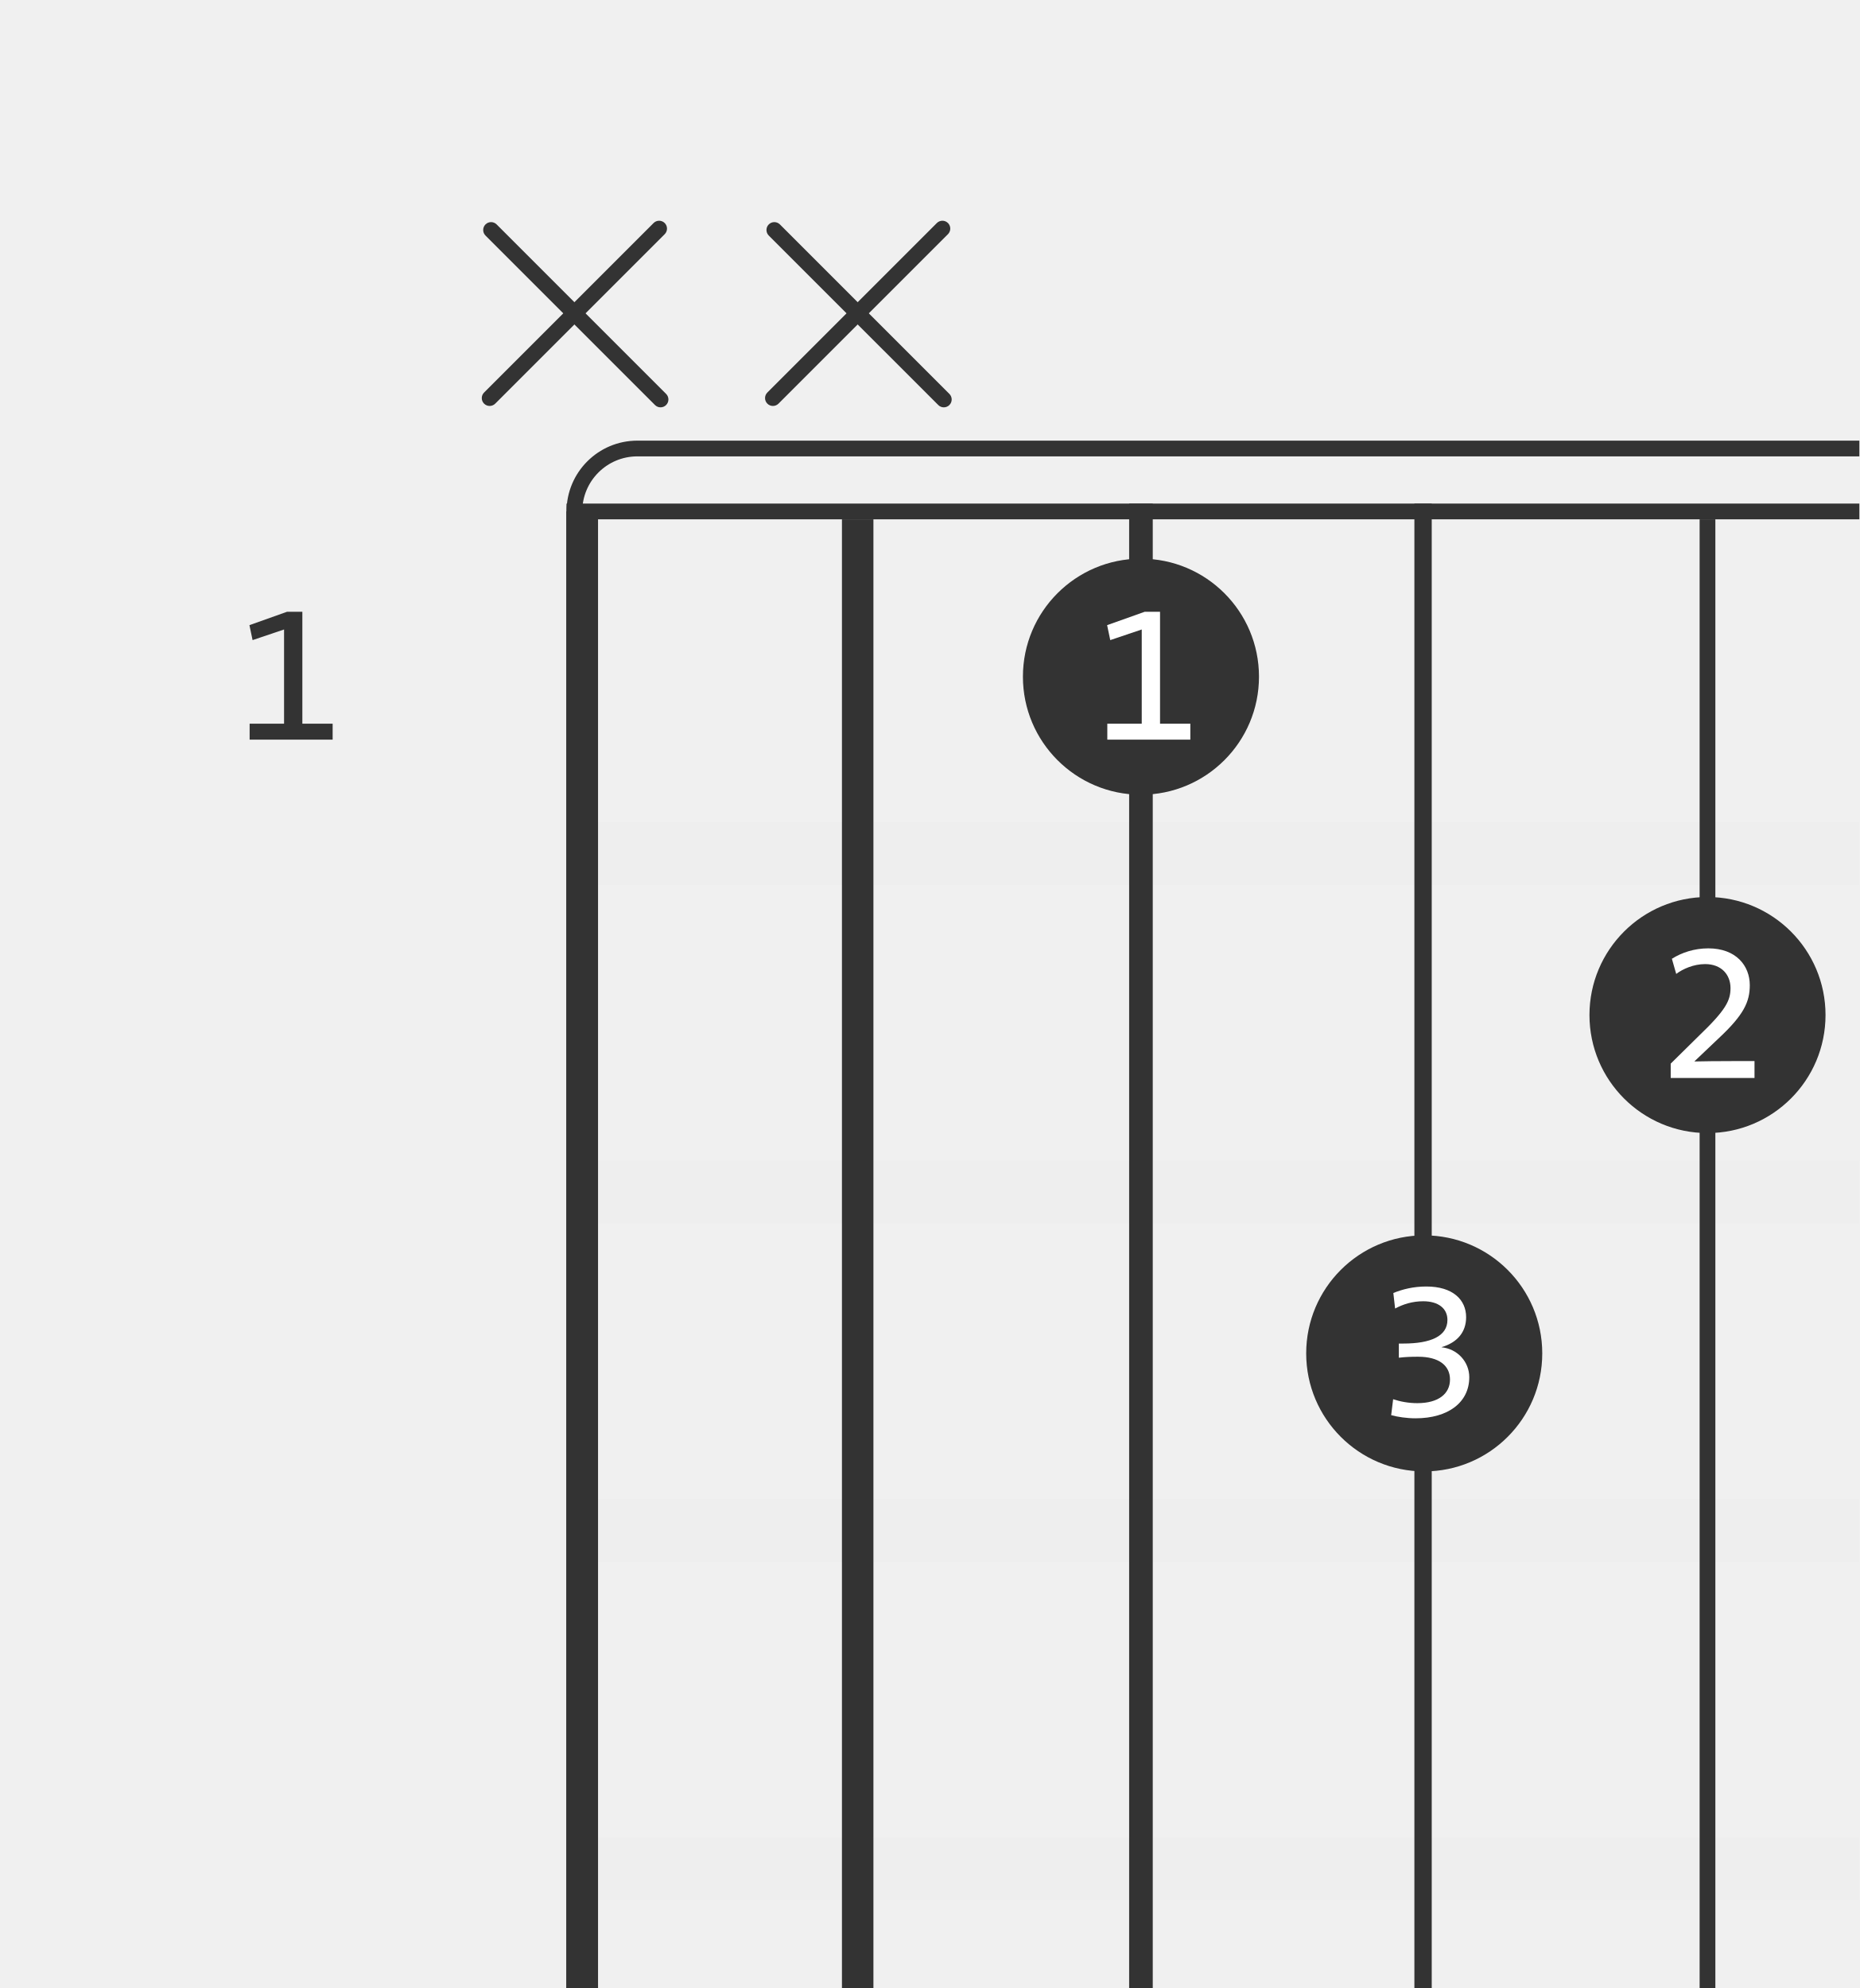
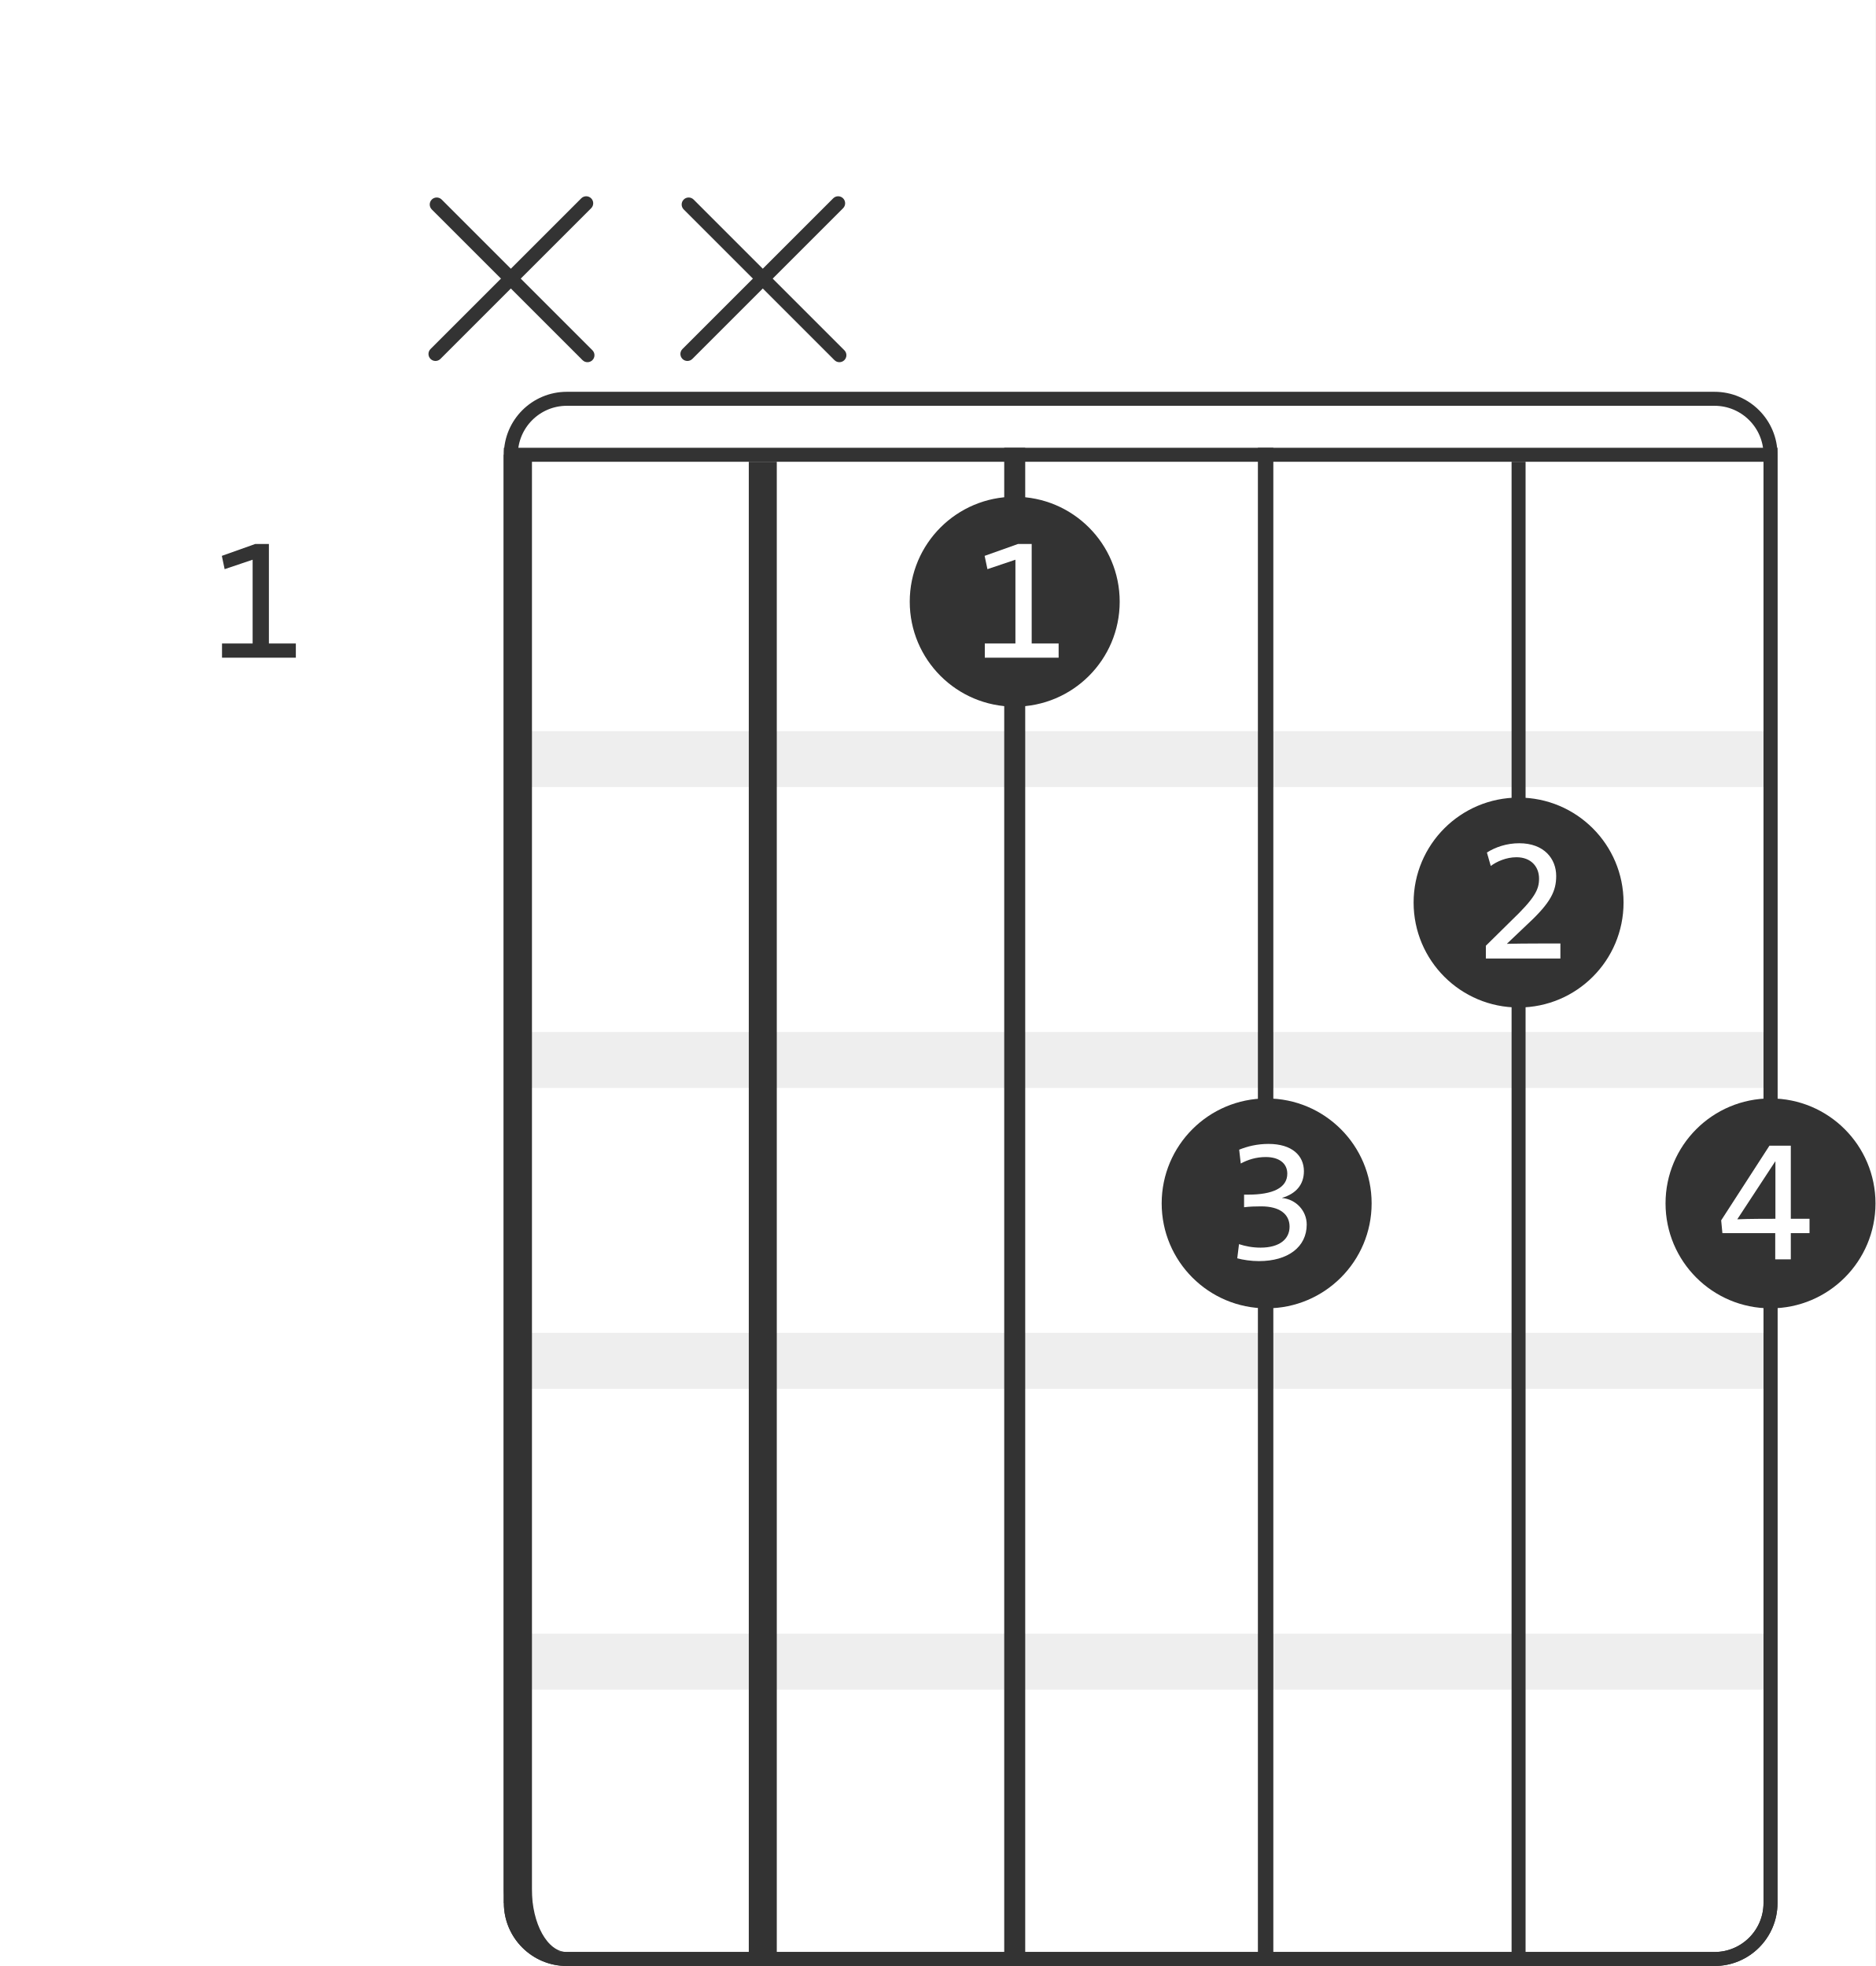
<svg xmlns="http://www.w3.org/2000/svg" xmlns:xlink="http://www.w3.org/1999/xlink" version="1.1">
  <defs>
    <symbol id="circle-1-black">
      <svg width="30" height="30" viewBox="0 0 30 30">
        <polygon fill="#333" points="21.275 23 10.725 23 10.725 20.975 15.1 20.975 15.1 9 11.1 10.35 10.7 8.45 15.475 6.75 17.425 6.75 17.425 20.975 21.275 20.975" />
      </svg>
    </symbol>
    <symbol id="circle-2-black">
      <svg width="30" height="30" viewBox="0 0 30 30">
        <path fill="#333" d="M10.975,17 L0.325,17 L0.325,15.175 L3.9,11.65 C7.35,8.35 7.925,7.15 7.925,5.575 C7.925,3.875 6.775,2.525 4.7,2.525 C3.225,2.525 1.85,3.15 1.025,3.775 L0.475,1.85 C1.7,1.075 3.3,0.525 5.1,0.525 C8.65,0.525 10.375,2.75 10.375,5.2 C10.375,7.325 9.625,8.975 6.375,12 L3.35,14.875 L3.35,14.9 C4.4,14.875 6.225,14.85 8.5,14.85 L10.975,14.85 L10.975,17 Z" transform="translate(10 6)" />
      </svg>
    </symbol>
    <symbol id="circle-3-black">
      <svg width="30" height="30" viewBox="0 0 30 30">
        <path fill="#333" d="M10.8,22.85 L11.05,20.825 C11.95,21.125 13,21.325 14.125,21.325 C16.85,21.325 18.275,20.1 18.275,18.325 C18.275,16.55 16.875,15.425 14.225,15.425 C13.325,15.425 12.625,15.45 11.775,15.55 L11.775,13.75 L12.35,13.75 C15.85,13.75 17.95,12.8 17.95,10.75 C17.95,9.275 16.775,8.375 14.875,8.375 C13.5,8.375 12.325,8.75 11.3,9.3 L11.075,7.325 C12.25,6.85 13.625,6.5 15.275,6.5 C18.625,6.5 20.325,8.175 20.325,10.4 C20.325,12.325 19.175,13.625 17.225,14.2 L17.2,14.225 C19.225,14.425 20.725,16.075 20.725,18.025 C20.725,21.225 18.05,23.25 13.9,23.25 C12.775,23.25 11.625,23.075 10.8,22.85 Z" />
      </svg>
    </symbol>
    <symbol id="circle-4-black">
      <svg width="30" height="30" viewBox="0 0 30 30">
        <path fill="#333" d="M20.575,19.25 L17.9,19.25 L17.9,23 L15.675,23 L15.675,19.25 L8.125,19.25 L7.95,17.425 L14.85,6.75 L17.9,6.75 L17.9,17.2 L20.575,17.2 L20.575,19.25 Z M15.7,17.2 L15.7,9 L15.675,9 L10.25,17.275 C11.75,17.2 14.7,17.2 15.7,17.2 Z" />
      </svg>
    </symbol>
    <symbol id="circle-5-black">
      <svg width="30" height="30" viewBox="0 0 30 30">
        <path fill="#333" d="M11,22.9 L11,20.825 C11.925,21.125 12.975,21.3 14.175,21.3 C16.85,21.3 18.325,19.975 18.325,17.95 C18.325,15.95 16.65,14.925 14.075,14.925 C13.025,14.925 12,15 11.35,15.125 L11.35,6.75 L20.15,6.75 L20.15,8.9 L13.45,8.9 L13.45,13.15 C13.875,13.125 14.45,13.1 14.825,13.1 C18.7,13.1 20.75,15.1 20.75,17.675 C20.75,21.025 18.05,23.225 14,23.225 C12.9,23.225 11.975,23.125 11,22.9 Z" />
      </svg>
    </symbol>
    <symbol id="circle-6-black">
      <svg width="30" height="30" viewBox="0 0 30 30">
        <path fill="#333" d="M19.951 6.6V8.575C19.451 8.5 18.951 8.45 18.301 8.45C14.976 8.45 13.226 10.375 12.601 13.675C12.551 13.925 12.476 14.35 12.401 14.9H12.426C13.226 13.525 14.726 12.775 16.451 12.775C19.701 12.775 21.501 14.875 21.501 17.525C21.501 20.975 19.251 23.25 15.851 23.25C12.326 23.25 10.176 20.75 10.176 16.4C10.176 9.45 13.626 6.525 18.476 6.525C19.001 6.525 19.601 6.55 19.951 6.6ZM19.201 17.9C19.201 15.975 18.101 14.65 15.976 14.65C13.876 14.65 12.651 16.325 12.651 17.725C12.651 19.75 13.826 21.4 16.051 21.4C18.051 21.4 19.201 19.95 19.201 17.9Z" />
      </svg>
    </symbol>
    <symbol id="circle-7-black">
      <svg width="30" height="30" viewBox="0 0 30 30">
        <path fill="#333" d="M21.25,6.75 L21.25,8.7 C18.725,13.4 16.45,18.75 15,23 L12.375,23 C14.025,18.475 16.275,13.275 18.65,8.9 C18.075,8.925 14.8,8.95 12.475,8.95 L10.275,8.95 L10.275,6.75 L21.25,6.75 Z" />
      </svg>
    </symbol>
    <symbol id="circle-8-black">
      <svg width="30" height="30" viewBox="0 0 30 30">
        <path fill="#333" d="M20.75,18.825 C20.75,21.55 18.3,23.25 15.1,23.25 C11.85,23.25 9.725,21.65 9.725,19.175 C9.725,17.1 11.375,15.85 13.2,14.8 C11.3,13.825 10.125,12.675 10.125,10.8 C10.125,8.325 12.25,6.5 15.375,6.5 C18.5,6.5 20.35,8.15 20.35,10.45 C20.35,12.325 18.925,13.475 17.25,14.475 C19.05,15.4 20.75,16.55 20.75,18.825 Z M18.05,10.65 C18.05,9.175 16.925,8.3 15.2,8.3 C13.45,8.3 12.45,9.35 12.45,10.6 C12.45,11.95 13.375,12.65 15.375,13.625 C16.825,12.8 18.05,11.975 18.05,10.65 Z M18.4,19.05 C18.4,17.275 16.825,16.475 15.075,15.675 C13.5,16.55 12.075,17.475 12.075,19 C12.075,20.4 13.225,21.4 15.325,21.4 C17.05,21.4 18.4,20.55 18.4,19.05 Z" />
      </svg>
    </symbol>
    <symbol id="circle-9-black">
      <svg width="30" height="30" viewBox="0 0 30 30">
        <path fill="#333" d="M10.9,23.05 L10.9,21.025 C11.6,21.2 12.4,21.275 13.15,21.275 C16.35,21.275 18.1,19.625 18.675,16.4 C18.75,15.925 18.8,15.625 18.9,15.2 L18.875,15.2 C18.075,16.35 16.7,17.05 14.975,17.05 C11.775,17.05 10,14.95 10,12.15 C10,8.725 12.35,6.5 15.6,6.5 C19,6.5 21.225,8.575 21.225,13.35 C21.225,20.45 17.725,23.225 12.9,23.225 C12.25,23.225 11.55,23.175 10.9,23.05 Z M18.725,12 C18.725,9.9 17.575,8.35 15.425,8.35 C13.45,8.35 12.275,9.875 12.275,11.8 C12.275,13.825 13.425,15.125 15.425,15.125 C17.55,15.125 18.725,13.7 18.725,12 Z" />
      </svg>
    </symbol>
    <symbol id="circle-0-black">
      <svg width="30" height="30" viewBox="0 0 30 30">
        <path fill="#333" d="M20.925,14.7 C20.925,20.925 18.05,23.25 15.1,23.25 C11.525,23.25 9.55,21.05 9.55,14.8 C9.55,9.1 12,6.5 15.4,6.5 C18.625,6.5 20.925,8.425 20.925,14.7 Z M18.5,14.85 C18.5,10.025 17.45,8.4 15.225,8.4 C13.375,8.4 11.975,10 11.975,14.65 C11.975,19.25 12.825,21.325 15.225,21.325 C17.275,21.325 18.5,19.25 18.5,14.85 Z" />
      </svg>
    </symbol>
    <symbol id="bar-middle">
      <svg width="36" height="30" viewBox="0 0 36 30">
        <rect width="36" height="30" fill="#333" fill-rule="evenodd" />
      </svg>
    </symbol>
    <symbol id="bar-end">
      <svg width="15" height="30" viewBox="0 0 15 30">
        <path fill="#333" fill-rule="evenodd" d="M15,0 C6.716,0 0,6.716 0,15 C0,23.284 6.716,30 15,30 L15,0 Z" />
      </svg>
    </symbol>
    <symbol id="circle-1">
      <svg width="30" height="30" viewBox="0 0 30 30">
        <g fill="none" fill-rule="evenodd">
          <circle cx="15" cy="15" r="15" fill="#333" />
          <polygon fill="#FFF" fill-rule="nonzero" points="21.275 23 10.725 23 10.725 20.975 15.1 20.975 15.1 9 11.1 10.35 10.7 8.45 15.475 6.75 17.425 6.75 17.425 20.975 21.275 20.975" />
        </g>
      </svg>
    </symbol>
    <symbol id="circle-2">
      <svg width="30" height="30" viewBox="0 0 30 30">
        <g fill="none" fill-rule="evenodd" transform="translate(0 -2)">
          <circle cx="15" cy="17" r="15" fill="#333" />
          <path fill="#FFF" fill-rule="nonzero" d="M20.975,25 L10.325,25 L10.325,23.175 L13.9,19.65 C17.35,16.35 17.925,15.15 17.925,13.575 C17.925,11.875 16.775,10.525 14.7,10.525 C13.225,10.525 11.85,11.15 11.025,11.775 L10.475,9.85 C11.7,9.075 13.3,8.525 15.1,8.525 C18.65,8.525 20.375,10.75 20.375,13.2 C20.375,15.325 19.625,16.975 16.375,20 L13.35,22.875 L13.35,22.9 C14.4,22.875 16.225,22.85 18.5,22.85 L20.975,22.85 L20.975,25 Z" />
        </g>
      </svg>
    </symbol>
    <symbol id="circle-3">
      <svg width="30" height="30" viewBox="0 0 30 30">
        <g fill="none" fill-rule="evenodd" transform="translate(0 -2)">
          <circle cx="15" cy="17" r="15" fill="#333" />
          <path fill="#FFF" fill-rule="nonzero" d="M10.8,24.85 L11.05,22.825 C11.95,23.125 13,23.325 14.125,23.325 C16.85,23.325 18.275,22.1 18.275,20.325 C18.275,18.55 16.875,17.425 14.225,17.425 C13.325,17.425 12.625,17.45 11.775,17.55 L11.775,15.75 L12.35,15.75 C15.85,15.75 17.95,14.8 17.95,12.75 C17.95,11.275 16.775,10.375 14.875,10.375 C13.5,10.375 12.325,10.75 11.3,11.3 L11.075,9.325 C12.25,8.85 13.625,8.5 15.275,8.5 C18.625,8.5 20.325,10.175 20.325,12.4 C20.325,14.325 19.175,15.625 17.225,16.2 L17.2,16.225 C19.225,16.425 20.725,18.075 20.725,20.025 C20.725,23.225 18.05,25.25 13.9,25.25 C12.775,25.25 11.625,25.075 10.8,24.85 Z" />
        </g>
      </svg>
    </symbol>
    <symbol id="circle-4">
      <svg width="30" height="30" viewBox="0 0 30 30">
        <g fill="none" fill-rule="evenodd" transform="translate(0 -2)">
          <circle cx="15" cy="17" r="15" fill="#333" />
          <path fill="#FFF" fill-rule="nonzero" d="M20.575,21.25 L17.9,21.25 L17.9,25 L15.675,25 L15.675,21.25 L8.125,21.25 L7.95,19.425 L14.85,8.75 L17.9,8.75 L17.9,19.2 L20.575,19.2 L20.575,21.25 Z M15.7,19.2 L15.7,11 L15.675,11 L10.25,19.275 C11.75,19.2 14.7,19.2 15.7,19.2 Z" />
        </g>
      </svg>
    </symbol>
    <symbol id="grid-guitar-2">
      <svg width="182" height="225" viewBox="0 0 182 209" fill="none">
        <path d="M1 48.5H180V40.5H1V48.5Z" fill="#EEEEEE" />
        <path d="M1 91.5H180V83.5H1V91.5Z" fill="#EEEEEE" />
        <path d="M1 134.5H180V126.5H1V134.5Z" fill="#EEEEEE" />
        <path d="M1 177.5H180V169.5H1V177.5Z" fill="#EEEEEE" />
        <rect x="1" y="1" width="180" height="215" rx="8" stroke="#333333" stroke-width="2" />
        <path fill-rule="evenodd" clip-rule="evenodd" d="M39 2L39 216L35 216L35 2L39 2Z" fill="#333333" />
        <path fill-rule="evenodd" clip-rule="evenodd" d="M74.5 6.47666e-06L74.5 216L71.5 216L71.5 6.61612e-06L74.5 6.47666e-06Z" fill="#333333" />
        <path fill-rule="evenodd" clip-rule="evenodd" d="M109.954 6.51366e-06L109.954 216L107.75 216L107.75 6.61612e-06L109.954 6.51366e-06Z" fill="#333333" />
        <path fill-rule="evenodd" clip-rule="evenodd" d="M146 2L146 216L144 216L144 2L146 2Z" fill="#333333" />
        <path d="M0 11C0 6.029 4.029 2 9 2C6.239 2 4 6.029 4 11V206C4 210.971 6.239 215 9 215C4.029 215 0 210.971 0 206V11Z" fill="#333333" />
      </svg>
    </symbol>
    <symbol id="grid-guitar-1">
      <svg width="182" height="225" viewBox="0 0 182 225" fill="none">
        <path d="M1 56.5H180V48.5H1V56.5Z" fill="#EEEEEE" />
        <path d="M1 99.5H180V91.5H1V99.5Z" fill="#EEEEEE" />
        <path d="M1 142.5H180V134.5H1V142.5Z" fill="#EEEEEE" />
        <path d="M1 185.5H180V177.5H1V185.5Z" fill="#EEEEEE" />
        <rect x="1" y="1" width="180" height="223" rx="8" stroke="#333333" stroke-width="2" />
        <path d="M1 9H181V216C181 220.418 177.418 224 173 224H9C4.582 224 1 220.418 1 216V9Z" stroke="#333333" stroke-width="2" />
        <path fill-rule="evenodd" clip-rule="evenodd" d="M39 10L39 224L35 224L35 10L39 10Z" fill="#333333" />
        <path fill-rule="evenodd" clip-rule="evenodd" d="M4 9L4 216L0 216L9.04826e-06 9L4 9Z" fill="#333333" />
        <path fill-rule="evenodd" clip-rule="evenodd" d="M74.5 8L74.5 224L71.5 224L71.5 8L74.5 8Z" fill="#333333" />
        <path fill-rule="evenodd" clip-rule="evenodd" d="M109.954 8L109.954 224L107.75 224L107.75 8L109.954 8Z" fill="#333333" />
        <path fill-rule="evenodd" clip-rule="evenodd" d="M146 10L146 224L144 224L144 10L146 10Z" fill="#333333" />
        <path d="M0 9H4V214C4 218.971 6.239 223 9 223C4.029 223 0 218.971 0 214V9Z" fill="#333333" />
      </svg>
    </symbol>
    <symbol id="o">
      <svg width="30" height="30" viewBox="0 0 30 30">
        <path fill="#333" d="M15,28 C22.18,28 28,22.18 28,15 C28,7.82 22.18,2 15,2 C7.82,2 2,7.82 2,15 C2,22.18 7.82,28 15,28 Z M15,26 C8.925,26 4,21.075 4,15 C4,8.925 8.925,4 15,4 C21.075,4 26,8.925 26,15 C26,21.075 21.075,26 15,26 Z" />
      </svg>
    </symbol>
    <symbol id="x">
      <svg width="30" height="30" viewBox="0 0 30 30">
        <g fill="#333" transform="translate(4 4)">
          <path d="M-0.479,0.76 L21.061,22.3 C21.452,22.69 22.085,22.69 22.475,22.3 C22.866,21.909 22.866,21.276 22.475,20.885 L0.936,-0.654 C0.545,-1.045 -0.088,-1.045 -0.479,-0.654 C-0.869,-0.264 -0.869,0.37 -0.479,0.76 Z" transform="rotate(-90 10.998 10.823)" />
          <path d="M-0.3,0.936 L21.24,22.475 C21.63,22.866 22.264,22.866 22.654,22.475 C23.045,22.085 23.045,21.452 22.654,21.061 L1.115,-0.479 C0.724,-0.869 0.091,-0.869 -0.3,-0.479 C-0.69,-0.088 -0.69,0.545 -0.3,0.936 Z" />
        </g>
      </svg>
    </symbol>
  </defs>
  <symbol id="chord">
+     <rect width="100%" height="100%" fill="white" />
    <svg width="326" height="281" version="1.1">
      <use x="72" y="56" width="182" height="225" xlink:href="#grid-guitar-1" />
      <use x="21" y="71" width="30" height="30" xlink:href="#circle-1-black" />
      <use x="58" y="25" width="30" height="30" xlink:href="#x" />
      <use x="94" y="25" width="30" height="30" xlink:href="#x" />
      <use x="130" y="71" width="30" height="30" xlink:href="#circle-1" />
      <use x="166" y="157" width="30" height="30" xlink:href="#circle-3" />
      <use x="202" y="114" width="30" height="30" xlink:href="#circle-2" />
      <use x="238" y="157" width="30" height="30" xlink:href="#circle-4" />
    </svg>
  </symbol>
  <use xlink:href="#chord" />
</svg>
